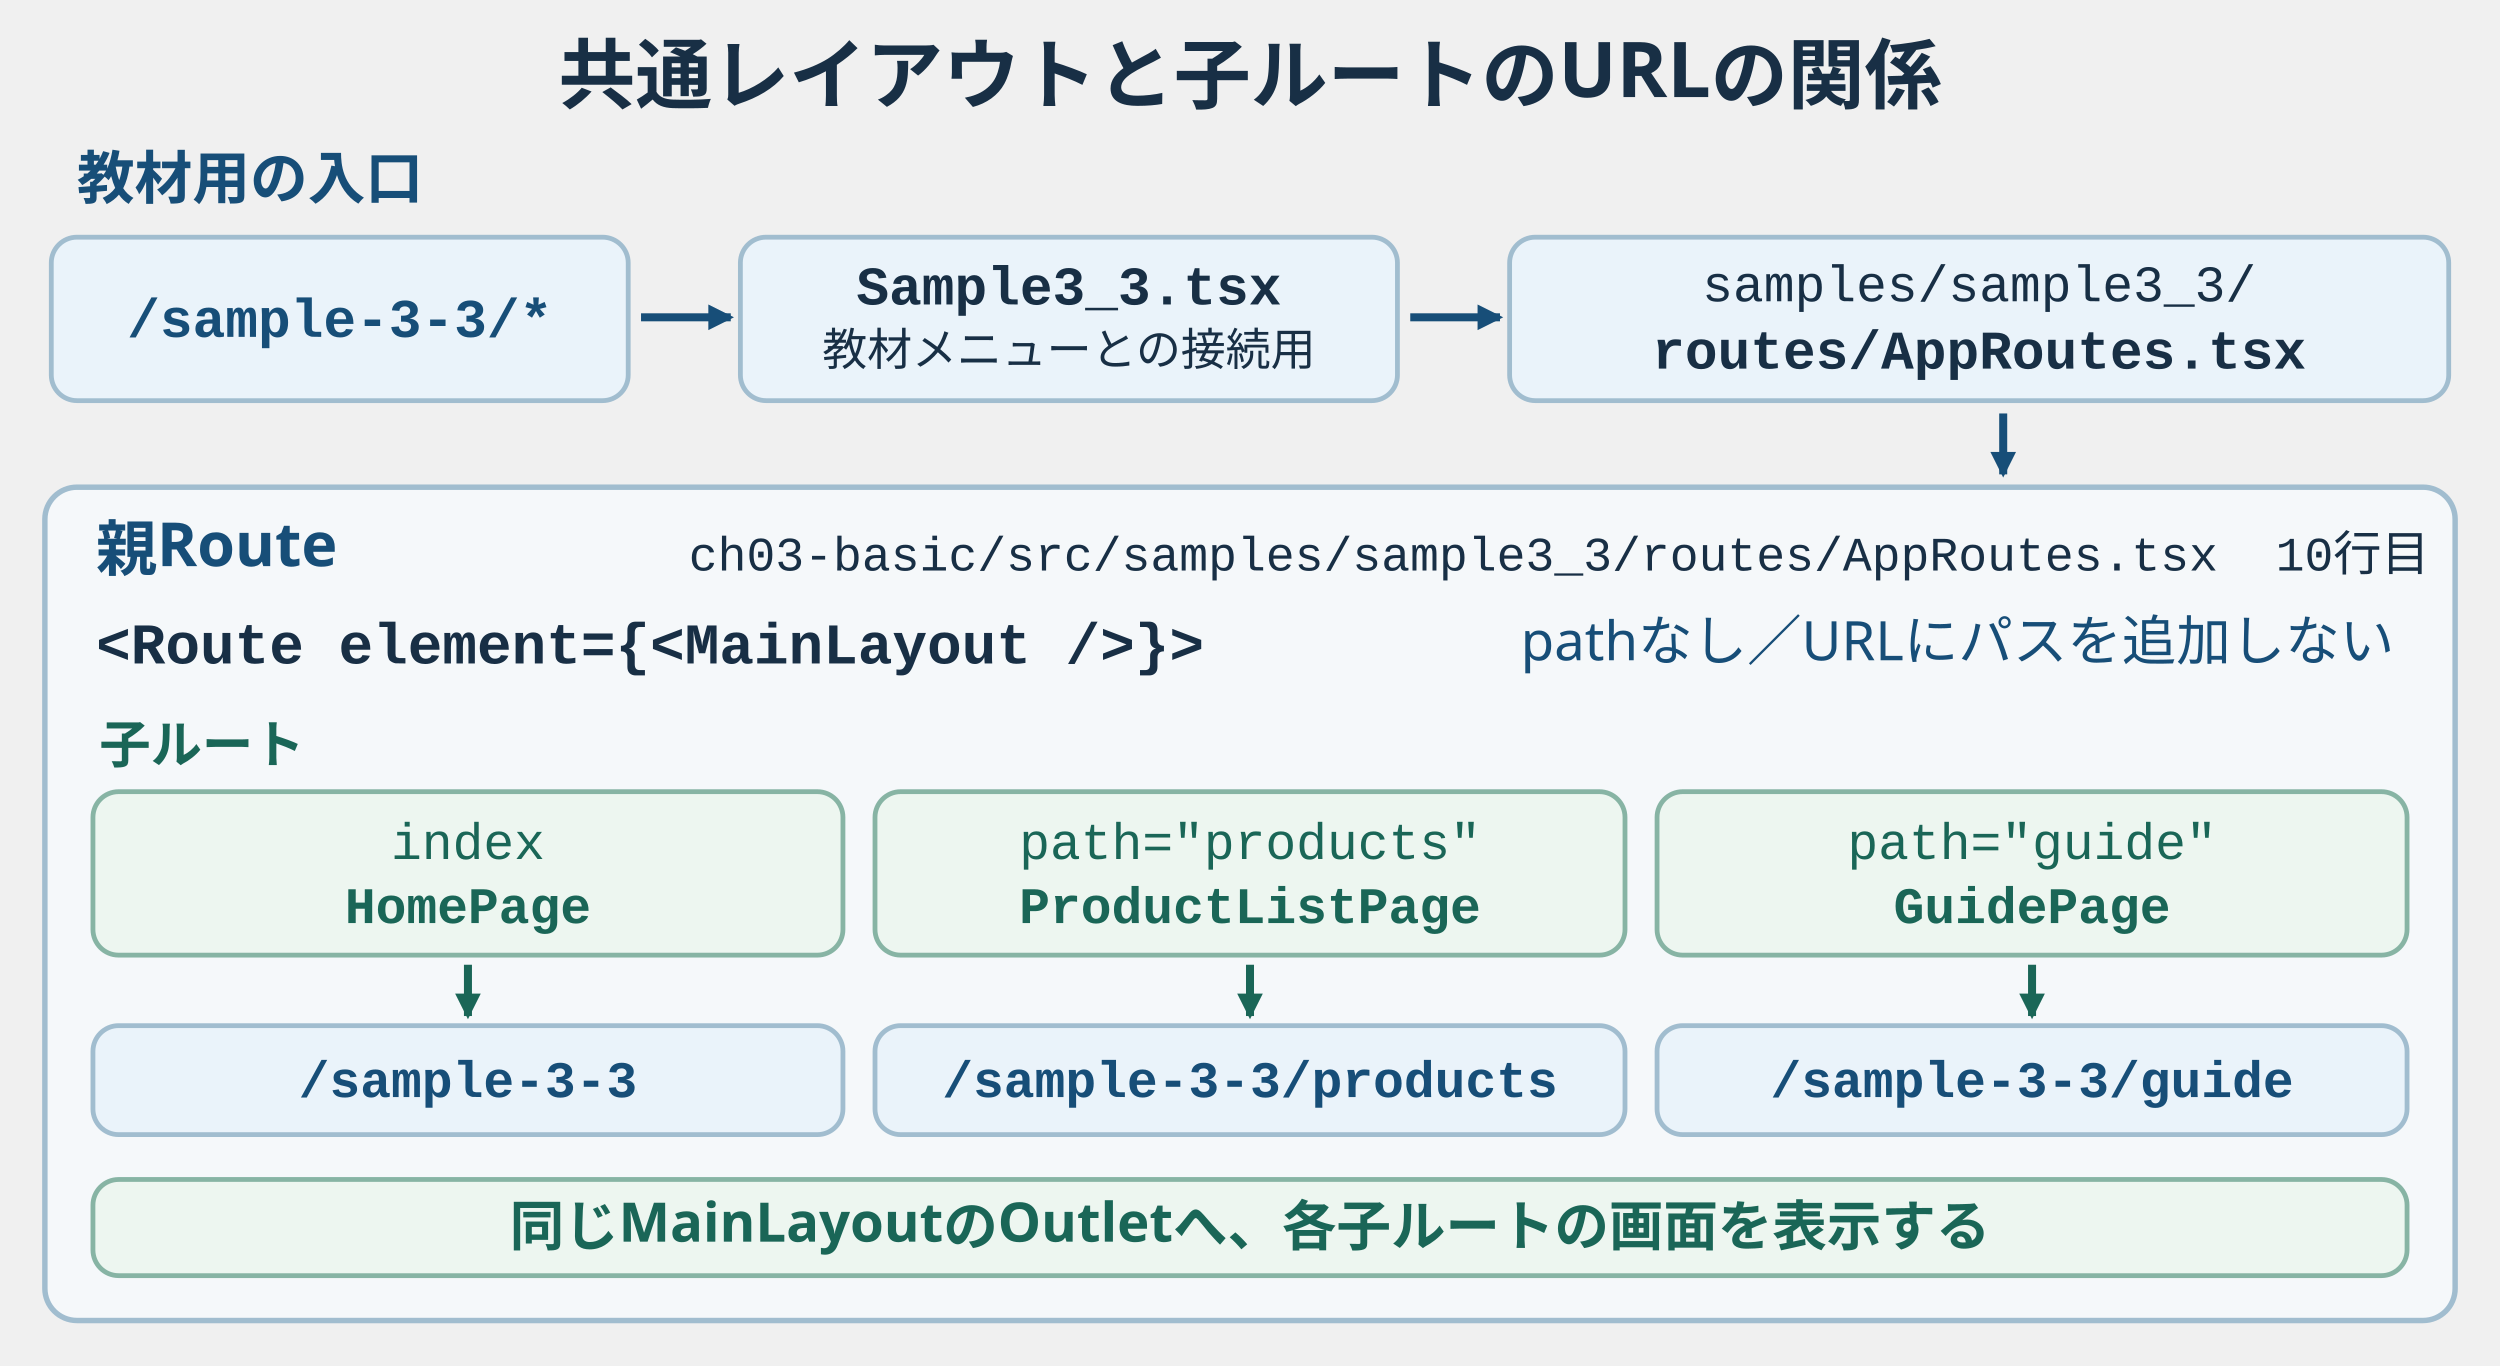
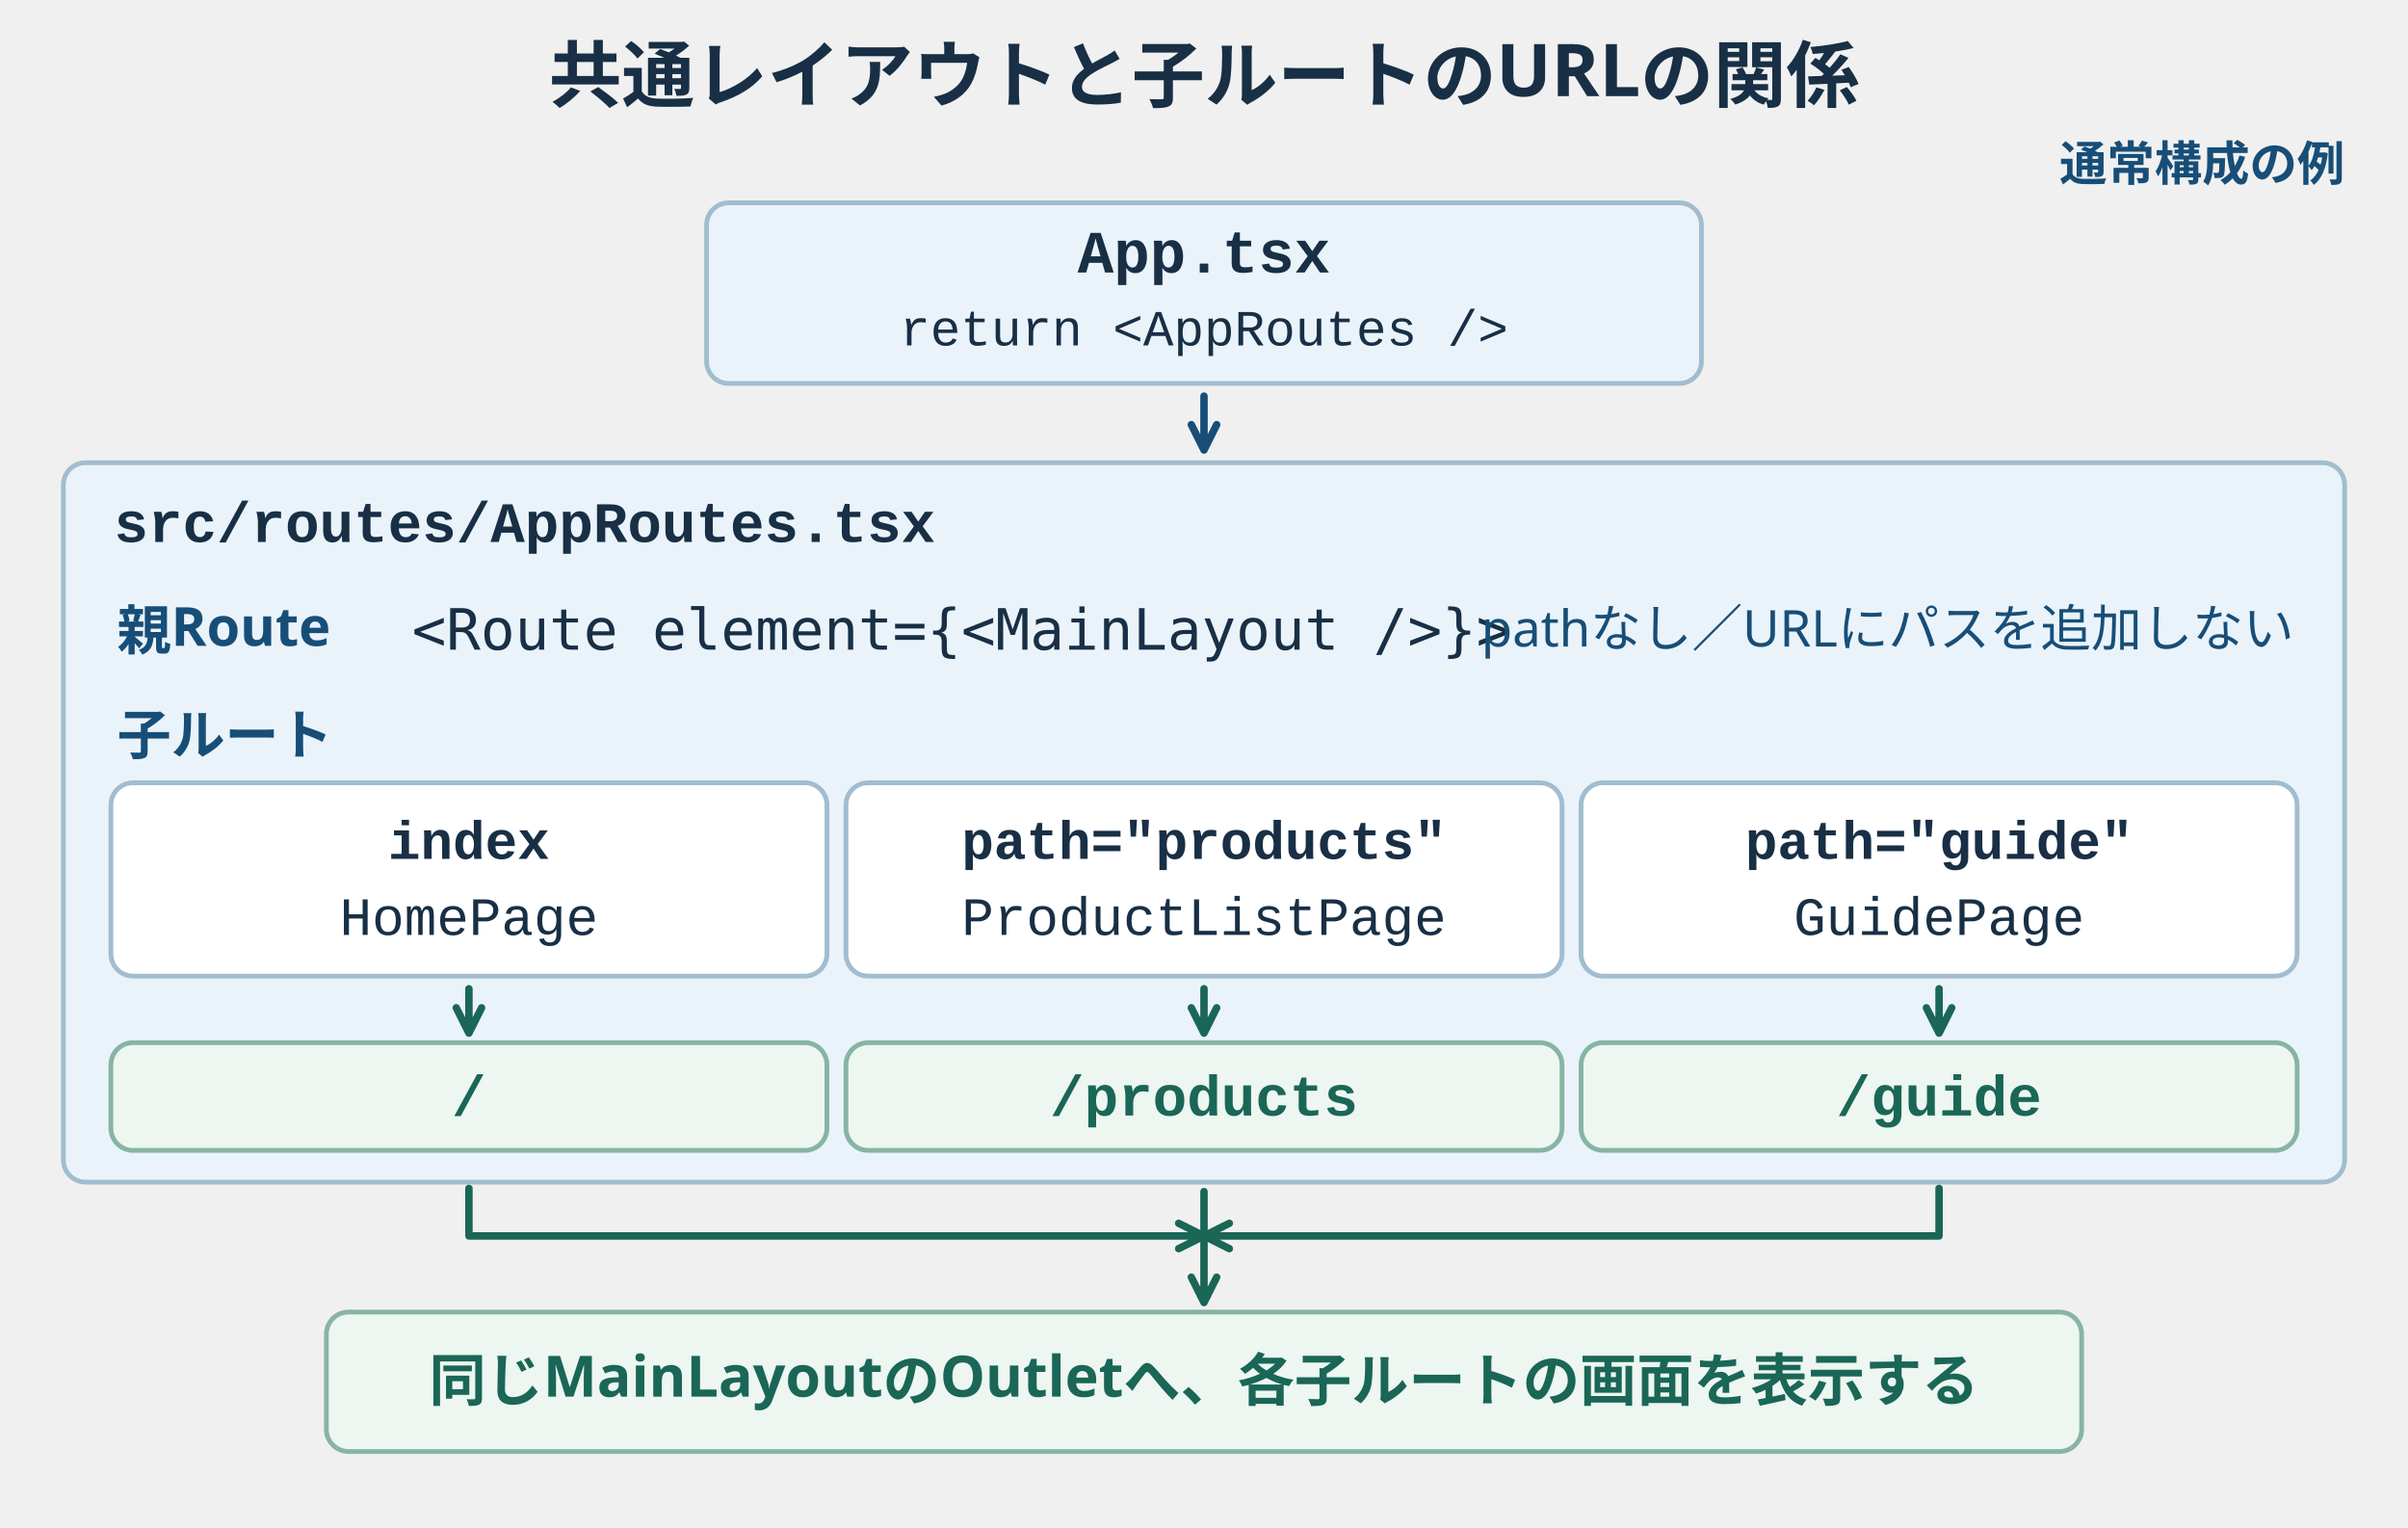
- <svg xmlns="http://www.w3.org/2000/svg" width="780" height="426" viewBox="0 0 780 426">
-   <defs>
-     <marker id="blue" markerWidth="9" markerHeight="9" refX="7" refY="4" orient="auto" markerUnits="userSpaceOnUse">
-       <path d="M0 0 L8 4 L0 8 Z" fill="#174e78" />
-     </marker>
-     <marker id="green" markerWidth="9" markerHeight="9" refX="7" refY="4" orient="auto" markerUnits="userSpaceOnUse">
-       <path d="M0 0 L8 4 L0 8 Z" fill="#1a6657" />
-     </marker>
-     <marker id="red" markerWidth="9" markerHeight="9" refX="7" refY="4" orient="auto" markerUnits="userSpaceOnUse">
-       <path d="M0 0 L8 4 L0 8 Z" fill="#a32431" />
-     </marker>
-   </defs>
-   <text x="390.0" y="32" font-family="Meiryo UI, MS PGothic, sans-serif" font-size="24" font-weight="bold" fill="#182f45" text-anchor="middle" xml:space="preserve">共通レイアウトと子ルートのURLの関係</text>
-   <text x="24" y="62" font-family="Meiryo UI, MS PGothic, sans-serif" font-size="18" font-weight="bold" fill="#174e78" text-anchor="start" xml:space="preserve">教材用の入口</text>
-   <rect x="16" y="74" width="180" height="51" rx="8" fill="#eaf3fa" stroke="#a1bdcf" stroke-width="1.5" />
-   <text x="106.0" y="105.11" font-family="Courier New, Meiryo UI, monospace" font-size="17" font-weight="bold" fill="#174e78" text-anchor="middle" xml:space="preserve">/sample-3-3/*</text>
-   <polyline points="200,99 228,99" fill="none" stroke="#174e78" stroke-width="2.5" marker-end="url(#blue)" />
-   <rect x="231" y="74" width="205" height="51" rx="8" fill="#eaf3fa" stroke="#a1bdcf" stroke-width="1.5" />
-   <text x="333.5" y="95" font-family="Courier New, Meiryo UI, monospace" font-size="17" font-weight="bold" fill="#182f45" text-anchor="middle" xml:space="preserve">Sample3_3.tsx</text>
-   <text x="333.5" y="114" font-family="Meiryo UI, MS PGothic, sans-serif" font-size="14" font-weight="normal" fill="#182f45" text-anchor="middle" xml:space="preserve">教材メニューとの接続用</text>
-   <polyline points="440,99 468,99" fill="none" stroke="#174e78" stroke-width="2.5" marker-end="url(#blue)" />
-   <rect x="471" y="74" width="293" height="51" rx="8" fill="#eaf3fa" stroke="#a1bdcf" stroke-width="1.5" />
-   <text x="617.5" y="94" font-family="Courier New, Meiryo UI, monospace" font-size="16" font-weight="normal" fill="#182f45" text-anchor="middle" xml:space="preserve">samples/sample3_3/</text>
-   <text x="617.5" y="115" font-family="Courier New, Meiryo UI, monospace" font-size="17" font-weight="bold" fill="#182f45" text-anchor="middle" xml:space="preserve">routes/AppRoutes.tsx</text>
-   <polyline points="625,129 625,148" fill="none" stroke="#174e78" stroke-width="2.5" marker-end="url(#blue)" />
-   <rect x="14" y="152" width="752" height="260" rx="10" fill="#f5f8fa" stroke="#a1bdcf" stroke-width="1.7" />
-   <text x="30" y="178" font-family="Meiryo UI, MS PGothic, sans-serif" font-size="19" font-weight="bold" fill="#174e78" text-anchor="start" xml:space="preserve">親Route</text>
-   <text x="758" y="178" font-family="Courier New, Meiryo UI, monospace" font-size="15" font-weight="normal" fill="#182f45" text-anchor="end" xml:space="preserve">ch03-basic/src/samples/sample3_3/routes/AppRoutes.tsx  10行目</text>
-   <text x="30" y="207" font-family="Courier New, Meiryo UI, monospace" font-size="18" font-weight="bold" fill="#182f45" text-anchor="start" xml:space="preserve">&lt;Route element={&lt;MainLayout /&gt;}&gt;</text>
-   <text x="747" y="206" font-family="Meiryo UI, MS PGothic, sans-serif" font-size="17" font-weight="normal" fill="#174e78" text-anchor="end" xml:space="preserve">pathなし／URLにパスを追加しない</text>
-   <text x="31" y="238" font-family="Meiryo UI, MS PGothic, sans-serif" font-size="16" font-weight="bold" fill="#1a6657" text-anchor="start" xml:space="preserve">子ルート</text>
-   <rect x="29" y="247" width="234" height="51" rx="8" fill="#edf6f0" stroke="#87b4a4" stroke-width="1.5" />
-   <text x="146" y="268" font-family="Courier New, Meiryo UI, monospace" font-size="16" font-weight="normal" fill="#1a6657" text-anchor="middle" xml:space="preserve">index</text>
-   <text x="146" y="288" font-family="Courier New, Meiryo UI, monospace" font-size="16" font-weight="bold" fill="#1a6657" text-anchor="middle" xml:space="preserve">HomePage</text>
-   <polyline points="146,301 146,317" fill="none" stroke="#1a6657" stroke-width="2.5" marker-end="url(#green)" />
-   <rect x="29" y="320" width="234" height="34" rx="8" fill="#eaf3fa" stroke="#a1bdcf" stroke-width="1.5" />
-   <text x="146.0" y="342.28" font-family="Courier New, Meiryo UI, monospace" font-size="16" font-weight="bold" fill="#174e78" text-anchor="middle" xml:space="preserve">/sample-3-3</text>
-   <rect x="273" y="247" width="234" height="51" rx="8" fill="#edf6f0" stroke="#87b4a4" stroke-width="1.5" />
-   <text x="390" y="268" font-family="Courier New, Meiryo UI, monospace" font-size="16" font-weight="normal" fill="#1a6657" text-anchor="middle" xml:space="preserve">path="products"</text>
-   <text x="390" y="288" font-family="Courier New, Meiryo UI, monospace" font-size="16" font-weight="bold" fill="#1a6657" text-anchor="middle" xml:space="preserve">ProductListPage</text>
-   <polyline points="390,301 390,317" fill="none" stroke="#1a6657" stroke-width="2.5" marker-end="url(#green)" />
-   <rect x="273" y="320" width="234" height="34" rx="8" fill="#eaf3fa" stroke="#a1bdcf" stroke-width="1.5" />
-   <text x="390.0" y="342.28" font-family="Courier New, Meiryo UI, monospace" font-size="16" font-weight="bold" fill="#174e78" text-anchor="middle" xml:space="preserve">/sample-3-3/products</text>
-   <rect x="517" y="247" width="234" height="51" rx="8" fill="#edf6f0" stroke="#87b4a4" stroke-width="1.5" />
-   <text x="634" y="268" font-family="Courier New, Meiryo UI, monospace" font-size="16" font-weight="normal" fill="#1a6657" text-anchor="middle" xml:space="preserve">path="guide"</text>
-   <text x="634" y="288" font-family="Courier New, Meiryo UI, monospace" font-size="16" font-weight="bold" fill="#1a6657" text-anchor="middle" xml:space="preserve">GuidePage</text>
-   <polyline points="634,301 634,317" fill="none" stroke="#1a6657" stroke-width="2.5" marker-end="url(#green)" />
-   <rect x="517" y="320" width="234" height="34" rx="8" fill="#eaf3fa" stroke="#a1bdcf" stroke-width="1.5" />
-   <text x="634.0" y="342.28" font-family="Courier New, Meiryo UI, monospace" font-size="16" font-weight="bold" fill="#174e78" text-anchor="middle" xml:space="preserve">/sample-3-3/guide</text>
-   <rect x="29" y="368" width="722" height="30" rx="8" fill="#edf6f0" stroke="#87b4a4" stroke-width="1.5" />
-   <text x="390.0" y="388.61" font-family="Meiryo UI, MS PGothic, sans-serif" font-size="17" font-weight="bold" fill="#1a6657" text-anchor="middle" xml:space="preserve">同じMainLayoutのOutletへ、各子ルートの画面を表示する</text>
+ <svg xmlns="http://www.w3.org/2000/svg" width="760" height="482" viewBox="0 0 760 482">
+   <text x="380" y="32" font-family="Meiryo UI, MS PGothic, sans-serif" font-size="23" fill="#182f45" text-anchor="middle" font-weight="700">共通レイアウトと子ルートのURLの関係</text>
+   <text x="740" y="57" font-family="Meiryo UI, MS PGothic, sans-serif" font-size="15" fill="#174e78" text-anchor="end" font-weight="700">通常構成の例</text>
+   <rect x="223" y="64" width="314" height="57" rx="7" fill="#eaf3fa" stroke="#a1bdcf" stroke-width="1.5" />
+   <text x="380" y="86" font-family="Courier New, Meiryo UI, monospace" font-size="19" fill="#182f45" text-anchor="middle" font-weight="700">App.tsx</text>
+   <text x="380" y="109" font-family="Courier New, Meiryo UI, monospace" font-size="16" fill="#182f45" text-anchor="middle" font-weight="400">return &lt;AppRoutes /&gt;</text>
+   <polyline points="380.00,125.00 380.00,142.00 376.00,134.00 380.00,142.00 384.00,134.00" stroke="#174e78" stroke-width="2.35" stroke-linecap="round" stroke-linejoin="round" fill="none" />
+   <rect x="20" y="146" width="720" height="227" rx="7" fill="#eaf3fa" stroke="#a1bdcf" stroke-width="1.5" />
+   <text x="36" y="171" font-family="Courier New, Meiryo UI, monospace" font-size="18" fill="#182f45" text-anchor="start" font-weight="700">src/routes/AppRoutes.tsx</text>
+   <text x="37" y="205" font-family="Meiryo UI, MS PGothic, sans-serif" font-size="17" fill="#174e78" text-anchor="start" font-weight="700">親Route</text>
+   <text x="130.00 139.94 149.89 159.83 169.77 179.72 189.66 199.60 209.55 219.49 229.43 239.38 249.32 259.26 269.20 279.15 289.09 299.03 308.98 318.92 328.86 338.81 348.75 358.69 368.64 378.58 388.52 398.47 408.41 418.35 428.30 438.24" y="205" font-family="Consolas, MS Gothic, monospace" font-size="18" fill="#182f45" xml:space="preserve">&lt;Route element={&lt;MainLayout /&gt;}&gt;</text>
+   <text x="724" y="204" font-family="Meiryo UI, MS PGothic, sans-serif" font-size="16" fill="#174e78" text-anchor="end" font-weight="400">pathなし／URLにパスを追加しない</text>
+   <text x="37" y="238" font-family="Meiryo UI, MS PGothic, sans-serif" font-size="17" fill="#174e78" text-anchor="start" font-weight="700">子ルート</text>
+   <rect x="35" y="247" width="226" height="61" rx="7" fill="#fff" stroke="#a1bdcf" stroke-width="1.5" />
+   <text x="148" y="271" font-family="Courier New, Meiryo UI, monospace" font-size="17" fill="#182f45" text-anchor="middle" font-weight="700">index</text>
+   <text x="148" y="295" font-family="Courier New, Meiryo UI, monospace" font-size="17" fill="#182f45" text-anchor="middle" font-weight="400">HomePage</text>
+   <polyline points="148.00,312.00 148.00,326.00 144.00,318.00 148.00,326.00 152.00,318.00" stroke="#1a6657" stroke-width="2.35" stroke-linecap="round" stroke-linejoin="round" fill="none" />
+   <rect x="35" y="329" width="226" height="34" rx="7" fill="#edf6f0" stroke="#87b4a4" stroke-width="1.5" />
+   <text x="148" y="352" font-family="Courier New, Meiryo UI, monospace" font-size="18" fill="#1a6657" text-anchor="middle" font-weight="700">/</text>
+   <polyline points="148.00,375.00 148.00,390.00 380.00,390.00 372.00,394.00 380.00,390.00 372.00,386.00" stroke="#1a6657" stroke-width="2.35" stroke-linecap="round" stroke-linejoin="round" fill="none" />
+   <rect x="267" y="247" width="226" height="61" rx="7" fill="#fff" stroke="#a1bdcf" stroke-width="1.5" />
+   <text x="380" y="271" font-family="Courier New, Meiryo UI, monospace" font-size="17" fill="#182f45" text-anchor="middle" font-weight="700">path="products"</text>
+   <text x="380" y="295" font-family="Courier New, Meiryo UI, monospace" font-size="17" fill="#182f45" text-anchor="middle" font-weight="400">ProductListPage</text>
+   <polyline points="380.00,312.00 380.00,326.00 376.00,318.00 380.00,326.00 384.00,318.00" stroke="#1a6657" stroke-width="2.35" stroke-linecap="round" stroke-linejoin="round" fill="none" />
+   <rect x="267" y="329" width="226" height="34" rx="7" fill="#edf6f0" stroke="#87b4a4" stroke-width="1.5" />
+   <text x="380" y="352" font-family="Courier New, Meiryo UI, monospace" font-size="18" fill="#1a6657" text-anchor="middle" font-weight="700">/products</text>
+   <rect x="499" y="247" width="226" height="61" rx="7" fill="#fff" stroke="#a1bdcf" stroke-width="1.5" />
+   <text x="612" y="271" font-family="Courier New, Meiryo UI, monospace" font-size="17" fill="#182f45" text-anchor="middle" font-weight="700">path="guide"</text>
+   <text x="612" y="295" font-family="Courier New, Meiryo UI, monospace" font-size="17" fill="#182f45" text-anchor="middle" font-weight="400">GuidePage</text>
+   <polyline points="612.00,312.00 612.00,326.00 608.00,318.00 612.00,326.00 616.00,318.00" stroke="#1a6657" stroke-width="2.35" stroke-linecap="round" stroke-linejoin="round" fill="none" />
+   <rect x="499" y="329" width="226" height="34" rx="7" fill="#edf6f0" stroke="#87b4a4" stroke-width="1.5" />
+   <text x="612" y="352" font-family="Courier New, Meiryo UI, monospace" font-size="18" fill="#1a6657" text-anchor="middle" font-weight="700">/guide</text>
+   <polyline points="612.00,375.00 612.00,390.00 380.00,390.00 388.00,386.00 380.00,390.00 388.00,394.00" stroke="#1a6657" stroke-width="2.35" stroke-linecap="round" stroke-linejoin="round" fill="none" />
+   <polyline points="380.00,376.00 380.00,411.00 376.00,403.00 380.00,411.00 384.00,403.00" stroke="#1a6657" stroke-width="2.35" stroke-linecap="round" stroke-linejoin="round" fill="none" />
+   <rect x="103" y="414" width="554" height="44" rx="7" fill="#edf6f0" stroke="#87b4a4" stroke-width="1.5" />
+   <text x="380" y="442" font-family="Meiryo UI, MS PGothic, sans-serif" font-size="18" fill="#1a6657" text-anchor="middle" font-weight="700">同じMainLayoutのOutletへ、各子ルートの画面を表示する</text>
</svg>
